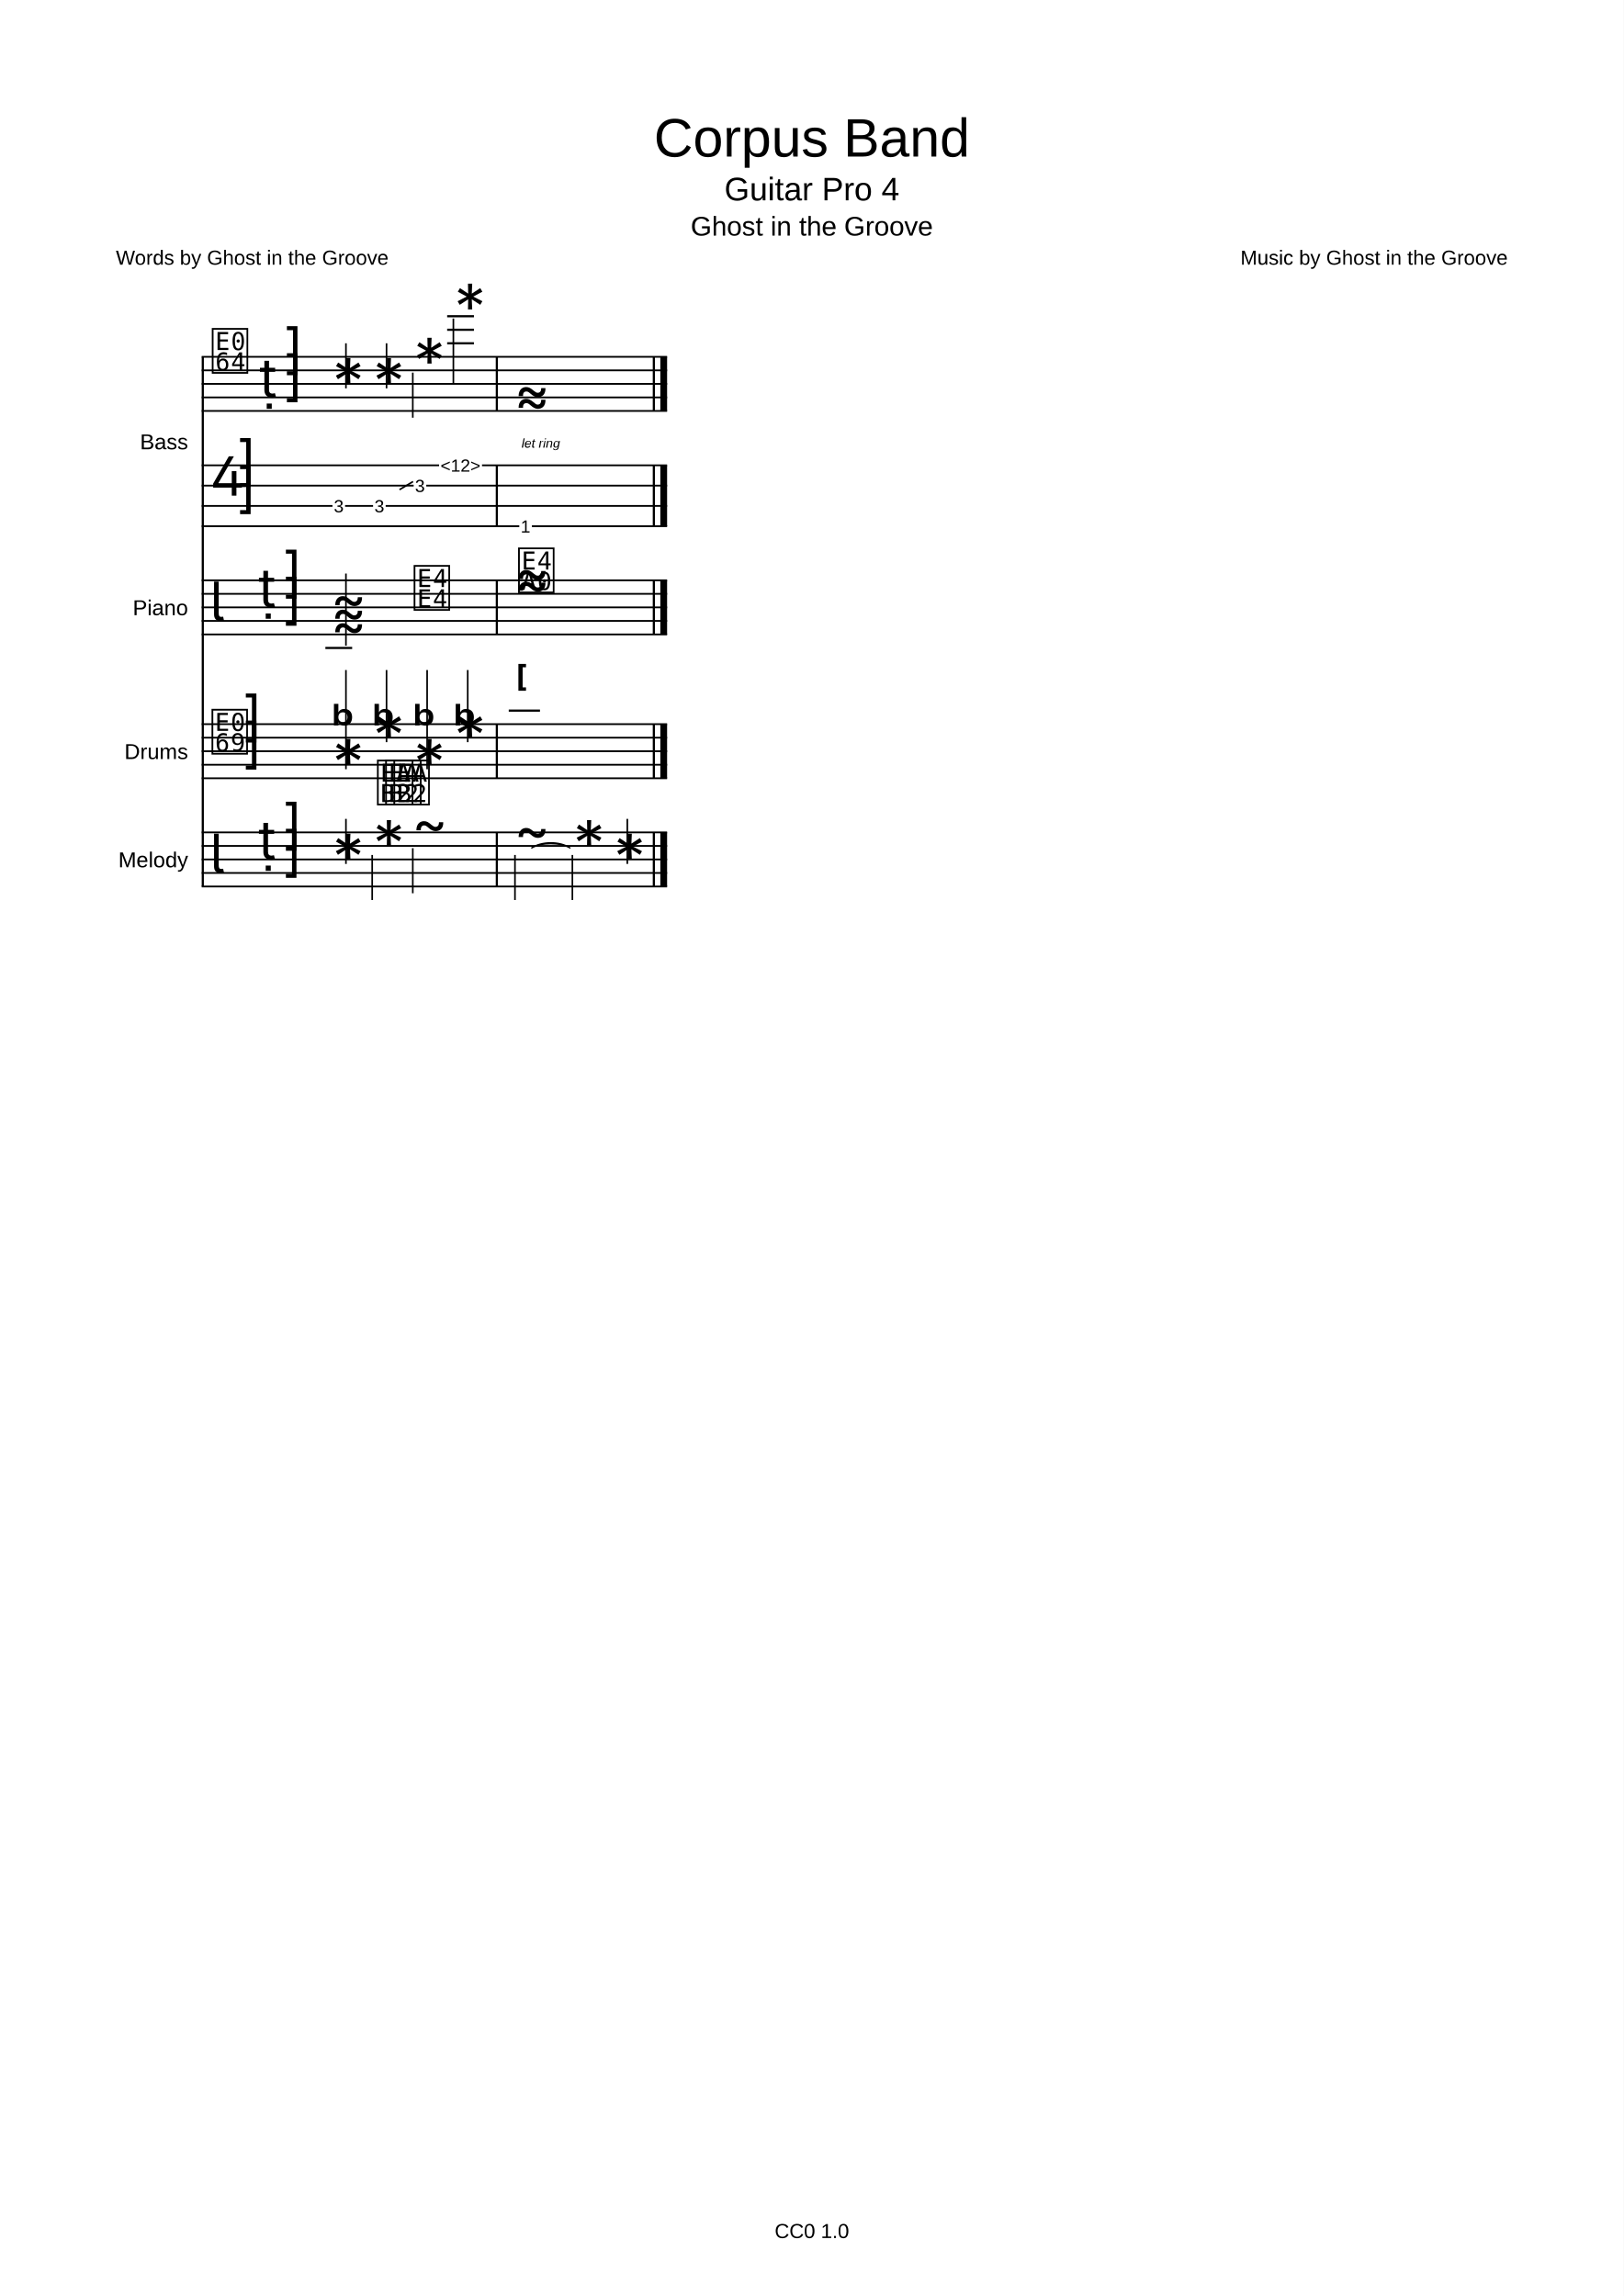
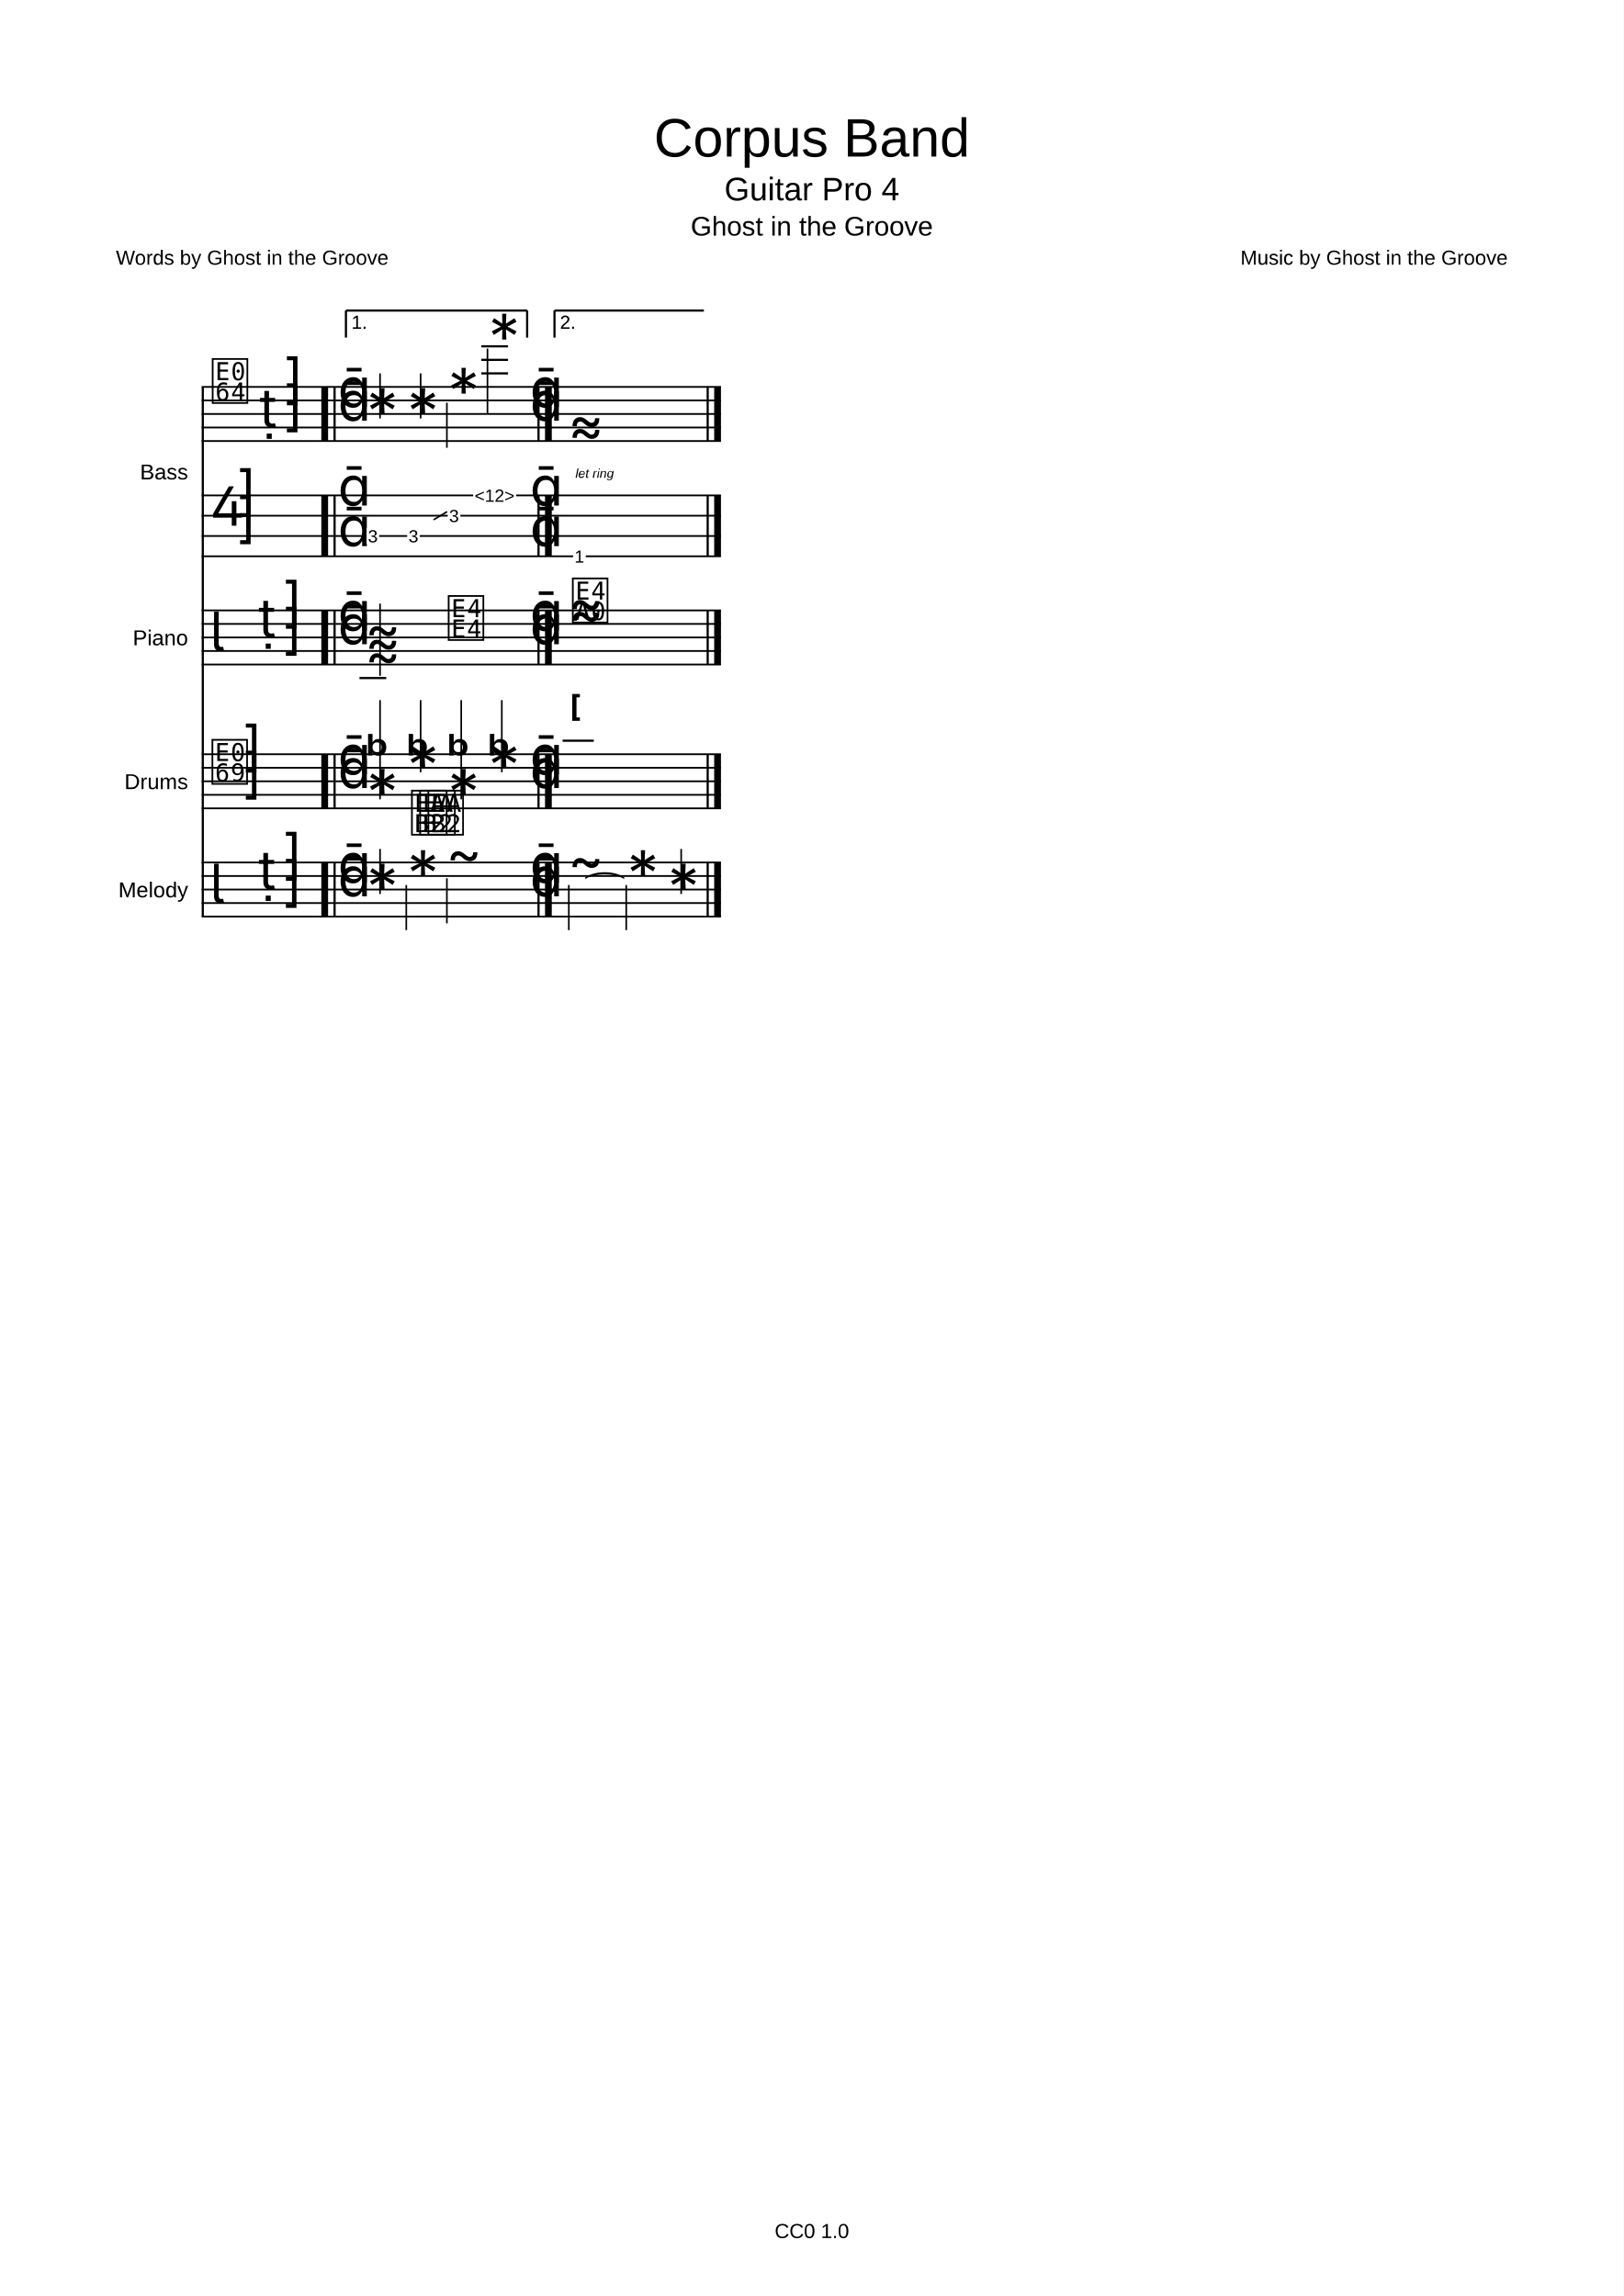
<svg xmlns="http://www.w3.org/2000/svg" width="1200" height="1697.143" viewBox="0 0 120 169.714">
  <style>@font-face{font-family:"Bravura";src:url("Bravura.otf")}text{font-family:"Bravura";font-size:4px}text.t{font-family:Arial,Helvetica,sans-serif}</style>
  <rect x="0" y="0" width="120" height="169.714" fill="white" />
  <g fill="black" stroke="black">
-     <line class="staffLine" x1="14.907" y1="26.375" x2="49.302" y2="26.375" stroke-width="0.13" />
-     <line class="staffLine" x1="14.907" y1="27.375" x2="49.302" y2="27.375" stroke-width="0.13" />
-     <line class="staffLine" x1="14.907" y1="28.375" x2="49.302" y2="28.375" stroke-width="0.13" />
-     <line class="staffLine" x1="14.907" y1="29.375" x2="49.302" y2="29.375" stroke-width="0.13" />
-     <line class="staffLine" x1="14.907" y1="30.375" x2="49.302" y2="30.375" stroke-width="0.13" />
-     <line class="stem" x1="25.567" y1="28.707" x2="25.567" y2="25.375" stroke-width="0.12" />
-     <line class="stem" x1="28.567" y1="28.707" x2="28.567" y2="25.375" stroke-width="0.12" />
-     <line class="stem" x1="30.507" y1="27.543" x2="30.507" y2="30.875" stroke-width="0.12" />
-     <line class="ledgerLine" x1="33.047" y1="25.375" x2="35.027" y2="25.375" stroke-width="0.16" />
-     <line class="ledgerLine" x1="33.047" y1="24.375" x2="35.027" y2="24.375" stroke-width="0.16" />
-     <line class="ledgerLine" x1="33.047" y1="23.375" x2="35.027" y2="23.375" stroke-width="0.16" />
-     <line class="stem" x1="33.507" y1="23.543" x2="33.507" y2="28.375" stroke-width="0.12" />
-     <line class="barline" x1="36.719" y1="26.375" x2="36.719" y2="30.375" stroke-width="0.16" />
-     <line class="barline" x1="48.322" y1="26.375" x2="48.322" y2="30.375" stroke-width="0.16" />
-     <line class="barline" x1="49.052" y1="26.375" x2="49.052" y2="30.375" stroke-width="0.5" />
-     <line class="staffLine" x1="14.907" y1="34.395" x2="49.302" y2="34.395" stroke-width="0.13" />
-     <line class="staffLine" x1="14.907" y1="35.895" x2="49.302" y2="35.895" stroke-width="0.13" />
-     <line class="staffLine" x1="14.907" y1="37.395" x2="49.302" y2="37.395" stroke-width="0.13" />
-     <line class="staffLine" x1="14.907" y1="38.895" x2="49.302" y2="38.895" stroke-width="0.13" />
-     <line class="slide" x1="29.526" y1="36.195" x2="30.526" y2="35.595" stroke-width="0.12" />
-     <line class="barline" x1="36.719" y1="34.395" x2="36.719" y2="38.895" stroke-width="0.16" />
-     <line class="barline" x1="48.322" y1="34.395" x2="48.322" y2="38.895" stroke-width="0.16" />
-     <line class="barline" x1="49.052" y1="34.395" x2="49.052" y2="38.895" stroke-width="0.5" />
-     <line class="staffLine" x1="14.907" y1="42.895" x2="49.302" y2="42.895" stroke-width="0.13" />
-     <line class="staffLine" x1="14.907" y1="43.895" x2="49.302" y2="43.895" stroke-width="0.13" />
-     <line class="staffLine" x1="14.907" y1="44.895" x2="49.302" y2="44.895" stroke-width="0.13" />
-     <line class="staffLine" x1="14.907" y1="45.895" x2="49.302" y2="45.895" stroke-width="0.13" />
-     <line class="staffLine" x1="14.907" y1="46.895" x2="49.302" y2="46.895" stroke-width="0.13" />
-     <line class="ledgerLine" x1="24.047" y1="47.895" x2="26.027" y2="47.895" stroke-width="0.16" />
-     <line class="stem" x1="25.567" y1="47.727" x2="25.567" y2="42.395" stroke-width="0.12" />
-     <line class="barline" x1="36.719" y1="42.895" x2="36.719" y2="46.895" stroke-width="0.16" />
-     <line class="barline" x1="48.322" y1="42.895" x2="48.322" y2="46.895" stroke-width="0.16" />
-     <line class="barline" x1="49.052" y1="42.895" x2="49.052" y2="46.895" stroke-width="0.5" />
-     <line class="staffLine" x1="14.907" y1="53.527" x2="49.302" y2="53.527" stroke-width="0.13" />
-     <line class="staffLine" x1="14.907" y1="54.527" x2="49.302" y2="54.527" stroke-width="0.13" />
-     <line class="staffLine" x1="14.907" y1="55.527" x2="49.302" y2="55.527" stroke-width="0.13" />
-     <line class="staffLine" x1="14.907" y1="56.527" x2="49.302" y2="56.527" stroke-width="0.13" />
-     <line class="staffLine" x1="14.907" y1="57.527" x2="49.302" y2="57.527" stroke-width="0.13" />
-     <line class="stem" x1="25.567" y1="56.859" x2="25.567" y2="49.527" stroke-width="0.12" />
-     <line class="stem" x1="28.567" y1="54.859" x2="28.567" y2="49.527" stroke-width="0.12" />
-     <line class="stem" x1="31.567" y1="56.859" x2="31.567" y2="49.527" stroke-width="0.12" />
-     <line class="stem" x1="34.567" y1="54.859" x2="34.567" y2="49.527" stroke-width="0.12" />
-     <line class="barline" x1="36.719" y1="53.527" x2="36.719" y2="57.527" stroke-width="0.16" />
-     <line class="ledgerLine" x1="37.599" y1="52.527" x2="39.907" y2="52.527" stroke-width="0.16" />
-     <line class="barline" x1="48.322" y1="53.527" x2="48.322" y2="57.527" stroke-width="0.16" />
-     <line class="barline" x1="49.052" y1="53.527" x2="49.052" y2="57.527" stroke-width="0.5" />
-     <line class="staffLine" x1="14.907" y1="61.527" x2="49.302" y2="61.527" stroke-width="0.13" />
-     <line class="staffLine" x1="14.907" y1="62.527" x2="49.302" y2="62.527" stroke-width="0.13" />
-     <line class="staffLine" x1="14.907" y1="63.527" x2="49.302" y2="63.527" stroke-width="0.13" />
-     <line class="staffLine" x1="14.907" y1="64.527" x2="49.302" y2="64.527" stroke-width="0.13" />
-     <line class="staffLine" x1="14.907" y1="65.527" x2="49.302" y2="65.527" stroke-width="0.13" />
-     <line class="stem" x1="25.567" y1="63.859" x2="25.567" y2="60.527" stroke-width="0.12" />
-     <line class="stem" x1="27.507" y1="63.195" x2="27.507" y2="66.527" stroke-width="0.12" />
-     <line class="stem" x1="30.507" y1="62.695" x2="30.507" y2="66.027" stroke-width="0.12" />
-     <line class="barline" x1="36.719" y1="61.527" x2="36.719" y2="65.527" stroke-width="0.16" />
-     <line class="stem" x1="38.059" y1="63.195" x2="38.059" y2="66.527" stroke-width="0.12" />
-     <line class="stem" x1="42.302" y1="63.195" x2="42.302" y2="66.527" stroke-width="0.12" />
-     <line class="stem" x1="46.362" y1="63.859" x2="46.362" y2="60.527" stroke-width="0.12" />
-     <line class="barline" x1="48.322" y1="61.527" x2="48.322" y2="65.527" stroke-width="0.16" />
-     <line class="barline" x1="49.052" y1="61.527" x2="49.052" y2="65.527" stroke-width="0.5" />
-     <line class="barline" x1="14.987" y1="26.375" x2="14.987" y2="65.527" stroke-width="0.16" />
-     <text class="clef" x="15.527" y="27.375" stroke="none"></text>
-     <text class="keySignature" x="19.163" y="29.375" stroke="none"></text>
-     <text class="timeSignature" x="20.967" y="27.375" stroke="none"></text>
-     <text class="timeSignature" x="20.967" y="29.375" stroke="none"></text>
-     <text class="notehead" x="24.447" y="28.875" stroke="none"></text>
-     <text class="notehead" x="27.447" y="28.875" stroke="none"></text>
-     <text class="notehead" x="30.447" y="27.375" stroke="none"></text>
-     <text class="notehead" x="33.447" y="23.375" stroke="none"></text>
-     <text class="notehead" x="37.999" y="30.875" stroke="none"></text>
-     <text class="clef" x="15.519" y="36.637" stroke="none"></text>
-     <text class="timeSignature" x="17.507" y="35.645" stroke="none"></text>
-     <text class="timeSignature" x="17.507" y="37.645" stroke="none"></text>
-     <text class="clef" x="15.507" y="45.895" stroke="none"></text>
-     <text class="keySignature" x="19.091" y="44.895" stroke="none"></text>
-     <text class="timeSignature" x="20.895" y="43.895" stroke="none"></text>
-     <text class="timeSignature" x="20.895" y="45.895" stroke="none"></text>
-     <text class="notehead" x="24.447" y="45.895" stroke="none"></text>
-     <text class="notehead" x="24.447" y="46.895" stroke="none"></text>
-     <text class="notehead" x="24.447" y="47.895" stroke="none"></text>
-     <text class="rest" x="30.447" y="44.895" stroke="none"></text>
-     <text class="notehead" x="37.999" y="44.395" stroke="none"></text>
-     <text class="articulation" x="38.165" y="43.599" stroke="none"></text>
-     <text class="clef" x="15.507" y="55.527" stroke="none"></text>
-     <text class="timeSignature" x="17.935" y="54.527" stroke="none"></text>
-     <text class="timeSignature" x="17.935" y="56.527" stroke="none"></text>
-     <text class="notehead" x="24.447" y="53.027" stroke="none"></text>
-     <text class="notehead" x="24.447" y="57.027" stroke="none"></text>
-     <text class="notehead" x="27.447" y="53.027" stroke="none"></text>
-     <text class="notehead" x="27.447" y="55.027" stroke="none"></text>
-     <text class="notehead" x="30.447" y="53.027" stroke="none"></text>
-     <text class="notehead" x="30.447" y="57.027" stroke="none"></text>
-     <text class="notehead" x="33.447" y="53.027" stroke="none"></text>
-     <text class="notehead" x="33.447" y="55.027" stroke="none"></text>
-     <text class="notehead" x="37.999" y="52.527" stroke="none"></text>
-     <text class="clef" x="15.507" y="64.527" stroke="none"></text>
-     <text class="keySignature" x="19.091" y="63.527" stroke="none"></text>
-     <text class="timeSignature" x="20.895" y="62.527" stroke="none"></text>
-     <text class="timeSignature" x="20.895" y="64.527" stroke="none"></text>
-     <text class="notehead" x="24.447" y="64.027" stroke="none"></text>
-     <text class="notehead" x="27.447" y="63.027" stroke="none"></text>
-     <text class="notehead" x="30.447" y="62.527" stroke="none"></text>
-     <text class="notehead" x="37.999" y="63.027" stroke="none"></text>
-     <text class="notehead" x="42.242" y="63.027" stroke="none"></text>
-     <text class="notehead" x="45.242" y="64.027" stroke="none"></text>
-     <text class="vibrato" x="27.733" y="59.285" stroke="none"></text>
-     <text class="vibrato" x="28.341" y="59.285" stroke="none"></text>
-     <text class="vibrato" x="28.949" y="59.285" stroke="none"></text>
+     <line class="staffLine" x1="14.907" y1="28.599" x2="53.282" y2="28.599" stroke-width="0.13" />
+     <line class="staffLine" x1="14.907" y1="29.599" x2="53.282" y2="29.599" stroke-width="0.13" />
+     <line class="staffLine" x1="14.907" y1="30.599" x2="53.282" y2="30.599" stroke-width="0.13" />
+     <line class="staffLine" x1="14.907" y1="31.599" x2="53.282" y2="31.599" stroke-width="0.13" />
+     <line class="staffLine" x1="14.907" y1="32.599" x2="53.282" y2="32.599" stroke-width="0.13" />
+     <line class="barline" x1="23.997" y1="28.599" x2="23.997" y2="32.599" stroke-width="0.5" />
+     <line class="barline" x1="24.727" y1="28.599" x2="24.727" y2="32.599" stroke-width="0.16" />
+     <line class="stem" x1="28.087" y1="30.931" x2="28.087" y2="27.599" stroke-width="0.12" />
+     <line class="stem" x1="31.087" y1="30.931" x2="31.087" y2="27.599" stroke-width="0.12" />
+     <line class="stem" x1="33.027" y1="29.767" x2="33.027" y2="33.099" stroke-width="0.12" />
+     <line class="ledgerLine" x1="35.567" y1="27.599" x2="37.547" y2="27.599" stroke-width="0.16" />
+     <line class="ledgerLine" x1="35.567" y1="26.599" x2="37.547" y2="26.599" stroke-width="0.16" />
+     <line class="ledgerLine" x1="35.567" y1="25.599" x2="37.547" y2="25.599" stroke-width="0.16" />
+     <line class="stem" x1="36.027" y1="25.767" x2="36.027" y2="30.599" stroke-width="0.12" />
+     <line class="barline" x1="39.799" y1="28.599" x2="39.799" y2="32.599" stroke-width="0.16" />
+     <line class="barline" x1="40.529" y1="28.599" x2="40.529" y2="32.599" stroke-width="0.5" />
+     <line class="barline" x1="52.302" y1="28.599" x2="52.302" y2="32.599" stroke-width="0.16" />
+     <line class="barline" x1="53.032" y1="28.599" x2="53.032" y2="32.599" stroke-width="0.5" />
+     <line class="staffLine" x1="14.907" y1="36.619" x2="53.282" y2="36.619" stroke-width="0.13" />
+     <line class="staffLine" x1="14.907" y1="38.119" x2="53.282" y2="38.119" stroke-width="0.13" />
+     <line class="staffLine" x1="14.907" y1="39.619" x2="53.282" y2="39.619" stroke-width="0.13" />
+     <line class="staffLine" x1="14.907" y1="41.119" x2="53.282" y2="41.119" stroke-width="0.13" />
+     <line class="barline" x1="23.997" y1="36.619" x2="23.997" y2="41.119" stroke-width="0.5" />
+     <line class="barline" x1="24.727" y1="36.619" x2="24.727" y2="41.119" stroke-width="0.16" />
+     <line class="slide" x1="32.046" y1="38.419" x2="33.046" y2="37.819" stroke-width="0.12" />
+     <line class="barline" x1="39.799" y1="36.619" x2="39.799" y2="41.119" stroke-width="0.16" />
+     <line class="barline" x1="40.529" y1="36.619" x2="40.529" y2="41.119" stroke-width="0.5" />
+     <line class="barline" x1="52.302" y1="36.619" x2="52.302" y2="41.119" stroke-width="0.16" />
+     <line class="barline" x1="53.032" y1="36.619" x2="53.032" y2="41.119" stroke-width="0.5" />
+     <line class="staffLine" x1="14.907" y1="45.119" x2="53.282" y2="45.119" stroke-width="0.13" />
+     <line class="staffLine" x1="14.907" y1="46.119" x2="53.282" y2="46.119" stroke-width="0.13" />
+     <line class="staffLine" x1="14.907" y1="47.119" x2="53.282" y2="47.119" stroke-width="0.13" />
+     <line class="staffLine" x1="14.907" y1="48.119" x2="53.282" y2="48.119" stroke-width="0.13" />
+     <line class="staffLine" x1="14.907" y1="49.119" x2="53.282" y2="49.119" stroke-width="0.13" />
+     <line class="barline" x1="23.997" y1="45.119" x2="23.997" y2="49.119" stroke-width="0.5" />
+     <line class="barline" x1="24.727" y1="45.119" x2="24.727" y2="49.119" stroke-width="0.16" />
+     <line class="ledgerLine" x1="26.567" y1="50.119" x2="28.547" y2="50.119" stroke-width="0.16" />
+     <line class="stem" x1="28.087" y1="49.951" x2="28.087" y2="44.619" stroke-width="0.12" />
+     <line class="barline" x1="39.799" y1="45.119" x2="39.799" y2="49.119" stroke-width="0.16" />
+     <line class="barline" x1="40.529" y1="45.119" x2="40.529" y2="49.119" stroke-width="0.5" />
+     <line class="barline" x1="52.302" y1="45.119" x2="52.302" y2="49.119" stroke-width="0.16" />
+     <line class="barline" x1="53.032" y1="45.119" x2="53.032" y2="49.119" stroke-width="0.5" />
+     <line class="staffLine" x1="14.907" y1="55.751" x2="53.282" y2="55.751" stroke-width="0.13" />
+     <line class="staffLine" x1="14.907" y1="56.751" x2="53.282" y2="56.751" stroke-width="0.13" />
+     <line class="staffLine" x1="14.907" y1="57.751" x2="53.282" y2="57.751" stroke-width="0.13" />
+     <line class="staffLine" x1="14.907" y1="58.751" x2="53.282" y2="58.751" stroke-width="0.13" />
+     <line class="staffLine" x1="14.907" y1="59.751" x2="53.282" y2="59.751" stroke-width="0.13" />
+     <line class="barline" x1="23.997" y1="55.751" x2="23.997" y2="59.751" stroke-width="0.5" />
+     <line class="barline" x1="24.727" y1="55.751" x2="24.727" y2="59.751" stroke-width="0.16" />
+     <line class="stem" x1="28.087" y1="59.083" x2="28.087" y2="51.751" stroke-width="0.12" />
+     <line class="stem" x1="31.087" y1="57.083" x2="31.087" y2="51.751" stroke-width="0.12" />
+     <line class="stem" x1="34.087" y1="59.083" x2="34.087" y2="51.751" stroke-width="0.12" />
+     <line class="stem" x1="37.087" y1="57.083" x2="37.087" y2="51.751" stroke-width="0.12" />
+     <line class="barline" x1="39.799" y1="55.751" x2="39.799" y2="59.751" stroke-width="0.16" />
+     <line class="barline" x1="40.529" y1="55.751" x2="40.529" y2="59.751" stroke-width="0.5" />
+     <line class="ledgerLine" x1="41.579" y1="54.751" x2="43.887" y2="54.751" stroke-width="0.16" />
+     <line class="barline" x1="52.302" y1="55.751" x2="52.302" y2="59.751" stroke-width="0.16" />
+     <line class="barline" x1="53.032" y1="55.751" x2="53.032" y2="59.751" stroke-width="0.5" />
+     <line class="staffLine" x1="14.907" y1="63.751" x2="53.282" y2="63.751" stroke-width="0.13" />
+     <line class="staffLine" x1="14.907" y1="64.751" x2="53.282" y2="64.751" stroke-width="0.13" />
+     <line class="staffLine" x1="14.907" y1="65.751" x2="53.282" y2="65.751" stroke-width="0.13" />
+     <line class="staffLine" x1="14.907" y1="66.751" x2="53.282" y2="66.751" stroke-width="0.13" />
+     <line class="staffLine" x1="14.907" y1="67.751" x2="53.282" y2="67.751" stroke-width="0.13" />
+     <line class="barline" x1="23.997" y1="63.751" x2="23.997" y2="67.751" stroke-width="0.5" />
+     <line class="barline" x1="24.727" y1="63.751" x2="24.727" y2="67.751" stroke-width="0.16" />
+     <line class="stem" x1="28.087" y1="66.083" x2="28.087" y2="62.751" stroke-width="0.12" />
+     <line class="stem" x1="30.027" y1="65.419" x2="30.027" y2="68.751" stroke-width="0.12" />
+     <line class="stem" x1="33.027" y1="64.919" x2="33.027" y2="68.251" stroke-width="0.12" />
+     <line class="barline" x1="39.799" y1="63.751" x2="39.799" y2="67.751" stroke-width="0.16" />
+     <line class="barline" x1="40.529" y1="63.751" x2="40.529" y2="67.751" stroke-width="0.5" />
+     <line class="stem" x1="42.039" y1="65.419" x2="42.039" y2="68.751" stroke-width="0.12" />
+     <line class="stem" x1="46.282" y1="65.419" x2="46.282" y2="68.751" stroke-width="0.12" />
+     <line class="stem" x1="50.342" y1="66.083" x2="50.342" y2="62.751" stroke-width="0.12" />
+     <line class="barline" x1="52.302" y1="63.751" x2="52.302" y2="67.751" stroke-width="0.16" />
+     <line class="barline" x1="53.032" y1="63.751" x2="53.032" y2="67.751" stroke-width="0.5" />
+     <line class="volta" x1="25.567" y1="22.955" x2="38.959" y2="22.955" stroke-width="0.16" />
+     <line class="volta" x1="25.567" y1="22.955" x2="25.567" y2="24.955" stroke-width="0.16" />
+     <line class="volta" x1="38.959" y1="22.955" x2="38.959" y2="24.955" stroke-width="0.16" />
+     <line class="volta" x1="40.979" y1="22.955" x2="52.022" y2="22.955" stroke-width="0.16" />
+     <line class="volta" x1="40.979" y1="22.955" x2="40.979" y2="24.955" stroke-width="0.16" />
+     <line class="barline" x1="14.987" y1="28.599" x2="14.987" y2="67.751" stroke-width="0.16" />
+     <text class="clef" x="15.527" y="29.599" stroke="none"></text>
+     <text class="keySignature" x="19.163" y="31.599" stroke="none"></text>
+     <text class="timeSignature" x="20.967" y="29.599" stroke="none"></text>
+     <text class="timeSignature" x="20.967" y="31.599" stroke="none"></text>
+     <text class="repeat" x="24.967" y="30.099" stroke="none"></text>
+     <text class="repeat" x="24.967" y="31.099" stroke="none"></text>
+     <text class="notehead" x="26.967" y="31.099" stroke="none"></text>
+     <text class="notehead" x="29.967" y="31.099" stroke="none"></text>
+     <text class="notehead" x="32.967" y="29.599" stroke="none"></text>
+     <text class="notehead" x="35.967" y="25.599" stroke="none"></text>
+     <text class="repeat" x="39.159" y="30.099" stroke="none"></text>
+     <text class="repeat" x="39.159" y="31.099" stroke="none"></text>
+     <text class="notehead" x="41.979" y="33.099" stroke="none"></text>
+     <text class="clef" x="15.519" y="38.861" stroke="none"></text>
+     <text class="timeSignature" x="17.507" y="37.869" stroke="none"></text>
+     <text class="timeSignature" x="17.507" y="39.869" stroke="none"></text>
+     <text class="repeat" x="24.967" y="37.369" stroke="none"></text>
+     <text class="repeat" x="24.967" y="40.369" stroke="none"></text>
+     <text class="repeat" x="39.159" y="37.369" stroke="none"></text>
+     <text class="repeat" x="39.159" y="40.369" stroke="none"></text>
+     <text class="clef" x="15.507" y="48.119" stroke="none"></text>
+     <text class="keySignature" x="19.091" y="47.119" stroke="none"></text>
+     <text class="timeSignature" x="20.895" y="46.119" stroke="none"></text>
+     <text class="timeSignature" x="20.895" y="48.119" stroke="none"></text>
+     <text class="repeat" x="24.967" y="46.619" stroke="none"></text>
+     <text class="repeat" x="24.967" y="47.619" stroke="none"></text>
+     <text class="notehead" x="26.967" y="48.119" stroke="none"></text>
+     <text class="notehead" x="26.967" y="49.119" stroke="none"></text>
+     <text class="notehead" x="26.967" y="50.119" stroke="none"></text>
+     <text class="rest" x="32.967" y="47.119" stroke="none"></text>
+     <text class="repeat" x="39.159" y="46.619" stroke="none"></text>
+     <text class="repeat" x="39.159" y="47.619" stroke="none"></text>
+     <text class="notehead" x="41.979" y="46.619" stroke="none"></text>
+     <text class="articulation" x="42.145" y="45.823" stroke="none"></text>
+     <text class="clef" x="15.507" y="57.751" stroke="none"></text>
+     <text class="timeSignature" x="17.935" y="56.751" stroke="none"></text>
+     <text class="timeSignature" x="17.935" y="58.751" stroke="none"></text>
+     <text class="repeat" x="24.967" y="57.251" stroke="none"></text>
+     <text class="repeat" x="24.967" y="58.251" stroke="none"></text>
+     <text class="notehead" x="26.967" y="55.251" stroke="none"></text>
+     <text class="notehead" x="26.967" y="59.251" stroke="none"></text>
+     <text class="notehead" x="29.967" y="55.251" stroke="none"></text>
+     <text class="notehead" x="29.967" y="57.251" stroke="none"></text>
+     <text class="notehead" x="32.967" y="55.251" stroke="none"></text>
+     <text class="notehead" x="32.967" y="59.251" stroke="none"></text>
+     <text class="notehead" x="35.967" y="55.251" stroke="none"></text>
+     <text class="notehead" x="35.967" y="57.251" stroke="none"></text>
+     <text class="repeat" x="39.159" y="57.251" stroke="none"></text>
+     <text class="repeat" x="39.159" y="58.251" stroke="none"></text>
+     <text class="notehead" x="41.979" y="54.751" stroke="none"></text>
+     <text class="clef" x="15.507" y="66.751" stroke="none"></text>
+     <text class="keySignature" x="19.091" y="65.751" stroke="none"></text>
+     <text class="timeSignature" x="20.895" y="64.751" stroke="none"></text>
+     <text class="timeSignature" x="20.895" y="66.751" stroke="none"></text>
+     <text class="repeat" x="24.967" y="65.251" stroke="none"></text>
+     <text class="repeat" x="24.967" y="66.251" stroke="none"></text>
+     <text class="notehead" x="26.967" y="66.251" stroke="none"></text>
+     <text class="notehead" x="29.967" y="65.251" stroke="none"></text>
+     <text class="notehead" x="32.967" y="64.751" stroke="none"></text>
+     <text class="repeat" x="39.159" y="65.251" stroke="none"></text>
+     <text class="repeat" x="39.159" y="66.251" stroke="none"></text>
+     <text class="notehead" x="41.979" y="65.251" stroke="none"></text>
+     <text class="notehead" x="46.222" y="65.251" stroke="none"></text>
+     <text class="notehead" x="49.222" y="66.251" stroke="none"></text>
+     <text class="vibrato" x="30.253" y="61.509" stroke="none"></text>
+     <text class="vibrato" x="30.861" y="61.509" stroke="none"></text>
+     <text class="vibrato" x="31.469" y="61.509" stroke="none"></text>
    <text class="t credit" x="60" y="11.571" style="font-size:4px" text-anchor="middle" stroke="none">Corpus Band</text>
    <text class="t credit" x="60" y="14.811" style="font-size:2.4px" text-anchor="middle" stroke="none">Guitar Pro 4</text>
    <text class="t credit" x="60" y="17.415" style="font-size:2px" text-anchor="middle" stroke="none">Ghost in the Groove</text>
    <text class="t credit" x="8.571" y="19.56" style="font-size:1.5px" text-anchor="start" stroke="none">Words by Ghost in the Groove</text>
    <text class="t credit" x="111.429" y="19.56" style="font-size:1.5px" text-anchor="end" stroke="none">Music by Ghost in the Groove</text>
-     <rect class="knockout" x="24.572" y="36.823" width="0.931" height="1.144" fill="white" stroke="none" />
-     <text class="t fretNumber" x="25.037" y="37.863" style="font-size:1.3px" text-anchor="middle" stroke="none">3</text>
-     <rect class="knockout" x="27.572" y="36.823" width="0.931" height="1.144" fill="white" stroke="none" />
-     <text class="t fretNumber" x="28.037" y="37.863" style="font-size:1.3px" text-anchor="middle" stroke="none">3</text>
-     <rect class="knockout" x="30.572" y="35.323" width="0.931" height="1.144" fill="white" stroke="none" />
-     <text class="t fretNumber" x="31.037" y="36.363" style="font-size:1.3px" text-anchor="middle" stroke="none">3</text>
-     <rect class="knockout" x="32.451" y="33.823" width="3.172" height="1.144" fill="white" stroke="none" />
-     <text class="t fretNumber" x="34.037" y="34.863" style="font-size:1.3px" text-anchor="middle" stroke="none">&lt;12&gt;</text>
-     <rect class="knockout" x="38.378" y="38.323" width="0.931" height="1.144" fill="white" stroke="none" />
-     <text class="t fretNumber" x="38.843" y="39.363" style="font-size:1.3px" text-anchor="middle" stroke="none">1</text>
-     <text class="t technique" x="38.543" y="33.088" style="font-size:0.95px;font-style:italic" text-anchor="start" stroke="none">let ring</text>
-     <text class="t trackName" x="13.907" y="33.211" style="font-size:1.6px" text-anchor="end" stroke="none">Bass</text>
-     <text class="t trackName" x="13.907" y="45.471" style="font-size:1.6px" text-anchor="end" stroke="none">Piano</text>
-     <text class="t trackName" x="13.907" y="56.103" style="font-size:1.6px" text-anchor="end" stroke="none">Drums</text>
-     <text class="t trackName" x="13.907" y="64.103" style="font-size:1.6px" text-anchor="end" stroke="none">Melody</text>
+     <rect class="knockout" x="27.092" y="39.047" width="0.931" height="1.144" fill="white" stroke="none" />
+     <text class="t fretNumber" x="27.557" y="40.087" style="font-size:1.3px" text-anchor="middle" stroke="none">3</text>
+     <rect class="knockout" x="30.092" y="39.047" width="0.931" height="1.144" fill="white" stroke="none" />
+     <text class="t fretNumber" x="30.557" y="40.087" style="font-size:1.3px" text-anchor="middle" stroke="none">3</text>
+     <rect class="knockout" x="33.092" y="37.547" width="0.931" height="1.144" fill="white" stroke="none" />
+     <text class="t fretNumber" x="33.557" y="38.587" style="font-size:1.3px" text-anchor="middle" stroke="none">3</text>
+     <rect class="knockout" x="34.971" y="36.047" width="3.172" height="1.144" fill="white" stroke="none" />
+     <text class="t fretNumber" x="36.557" y="37.087" style="font-size:1.3px" text-anchor="middle" stroke="none">&lt;12&gt;</text>
+     <rect class="knockout" x="42.358" y="40.547" width="0.931" height="1.144" fill="white" stroke="none" />
+     <text class="t fretNumber" x="42.823" y="41.587" style="font-size:1.3px" text-anchor="middle" stroke="none">1</text>
+     <text class="t technique" x="42.523" y="35.312" style="font-size:0.95px;font-style:italic" text-anchor="start" stroke="none">let ring</text>
+     <text class="t volta" x="25.967" y="24.305" style="font-size:1.4px" text-anchor="start" stroke="none">1.</text>
+     <text class="t volta" x="41.379" y="24.305" style="font-size:1.4px" text-anchor="start" stroke="none">2.</text>
+     <text class="t trackName" x="13.907" y="35.435" style="font-size:1.6px" text-anchor="end" stroke="none">Bass</text>
+     <text class="t trackName" x="13.907" y="47.695" style="font-size:1.6px" text-anchor="end" stroke="none">Piano</text>
+     <text class="t trackName" x="13.907" y="58.327" style="font-size:1.6px" text-anchor="end" stroke="none">Drums</text>
+     <text class="t trackName" x="13.907" y="66.327" style="font-size:1.6px" text-anchor="end" stroke="none">Melody</text>
    <text class="t credit" x="60" y="165.429" style="font-size:1.5px" text-anchor="middle" stroke="none">CC0 1.0</text>
-     <path class="tie" stroke-width="0.1" stroke-linejoin="round" d="M39.299,62.677 C40.005,62.17 41.416,62.17 42.122,62.677 C41.416,62.25 40.005,62.25 39.299,62.677Z" />
+     <path class="tie" stroke-width="0.1" stroke-linejoin="round" d="M43.279,64.901 C43.985,64.394 45.396,64.394 46.102,64.901 C45.396,64.474 43.985,64.474 43.279,64.901Z" />
  </g>
</svg>
